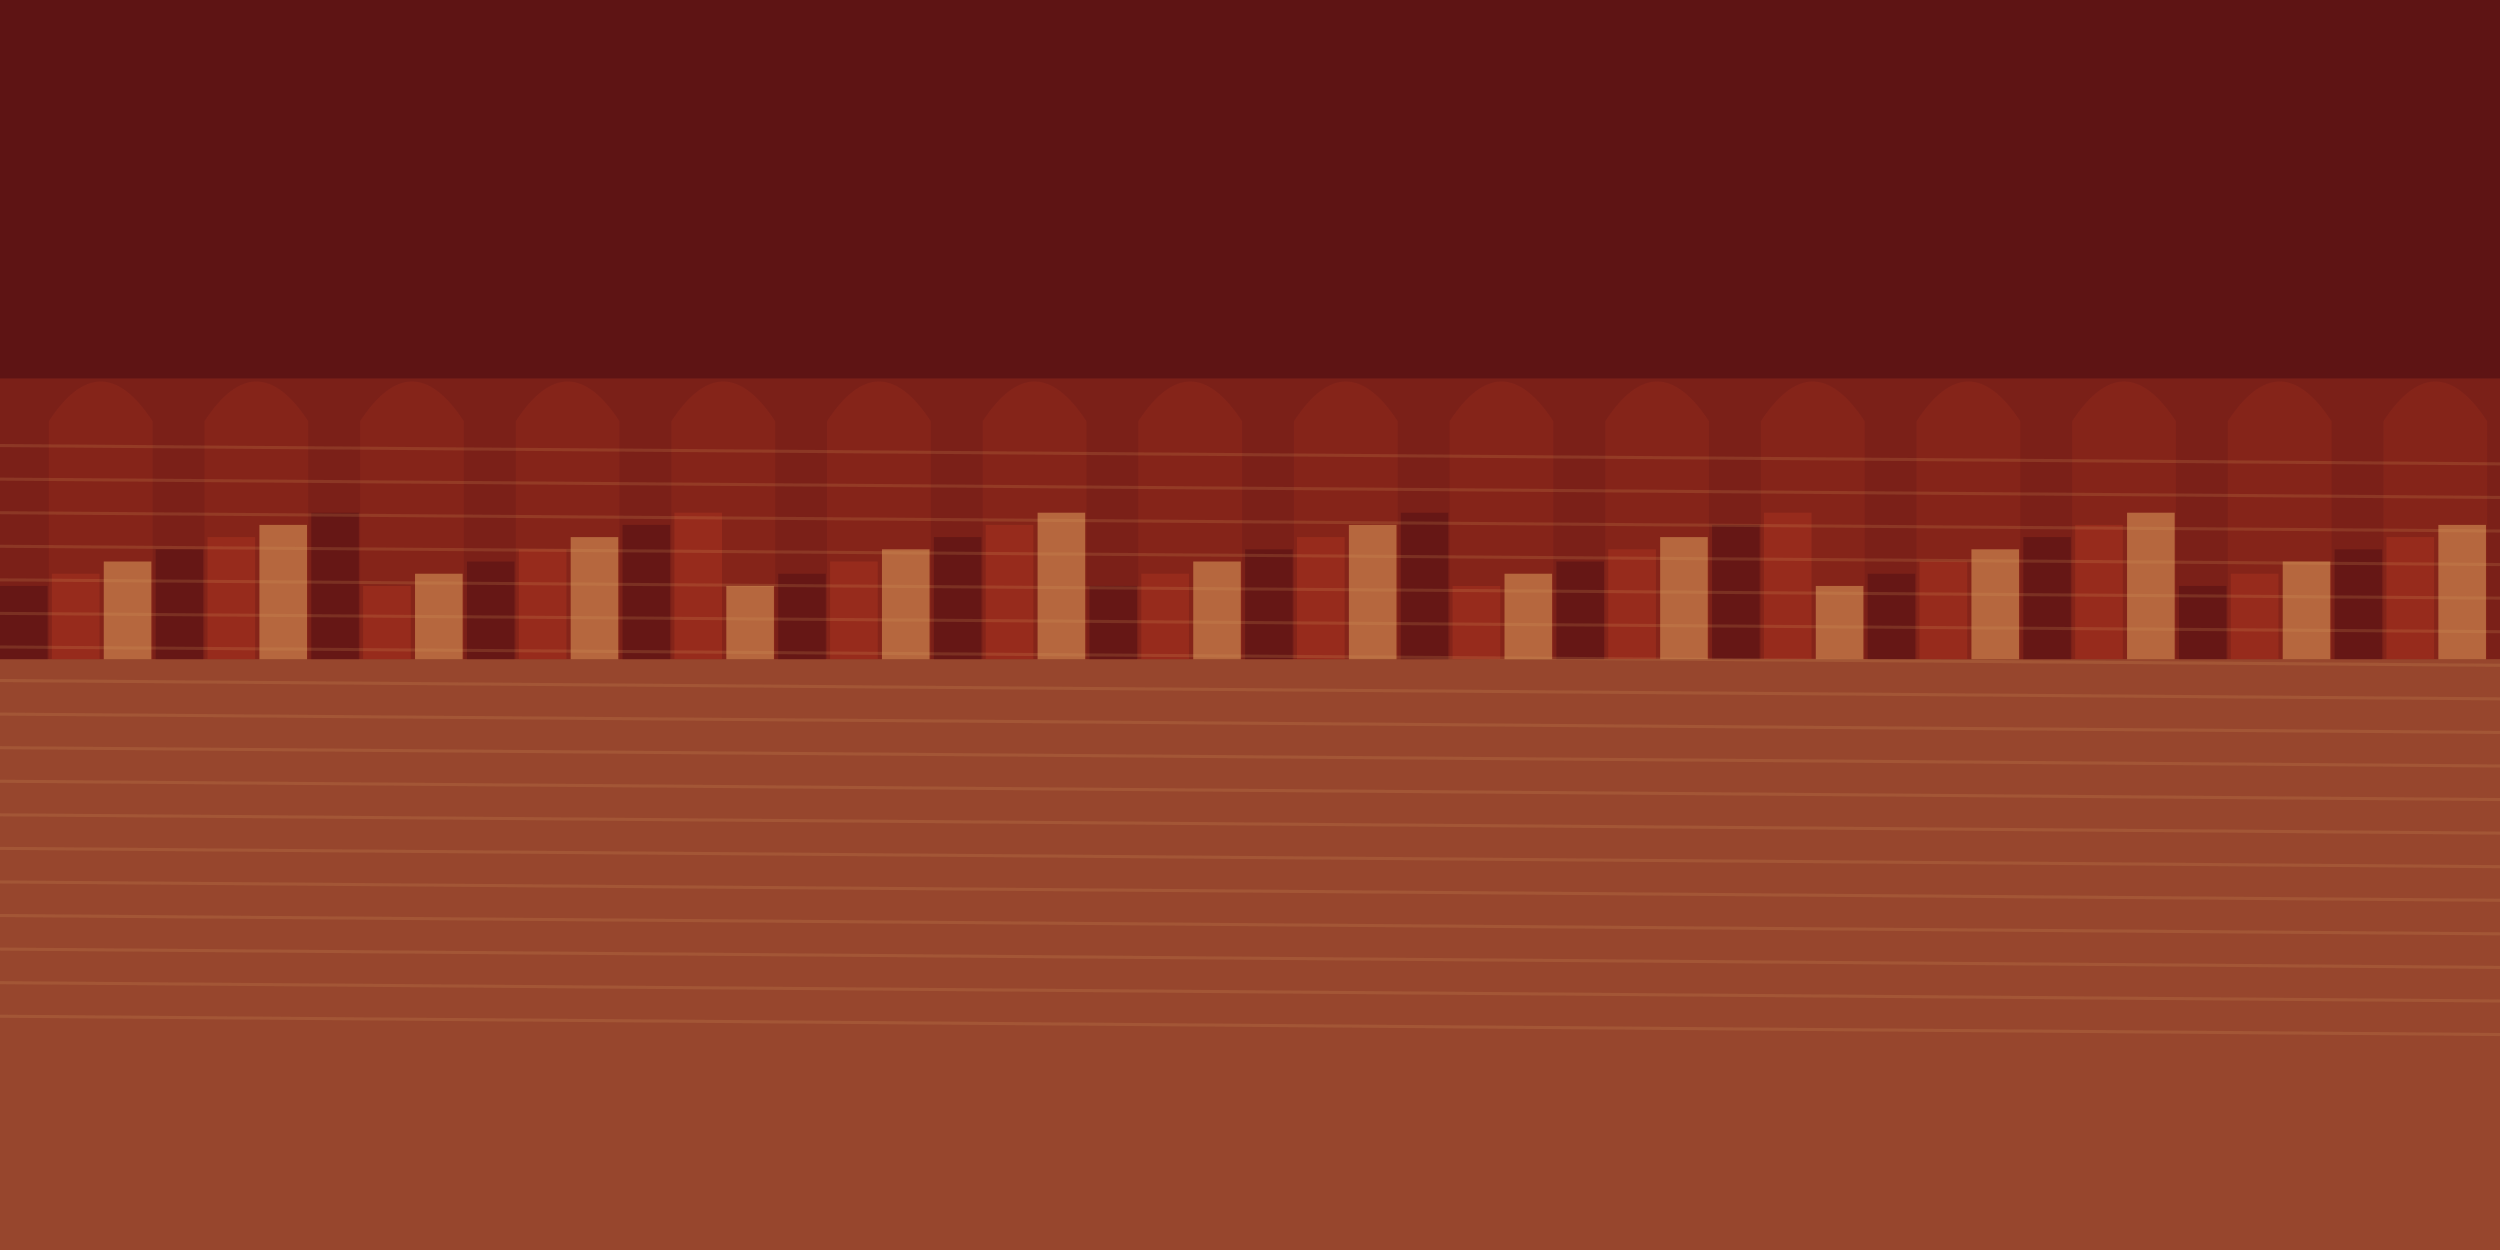
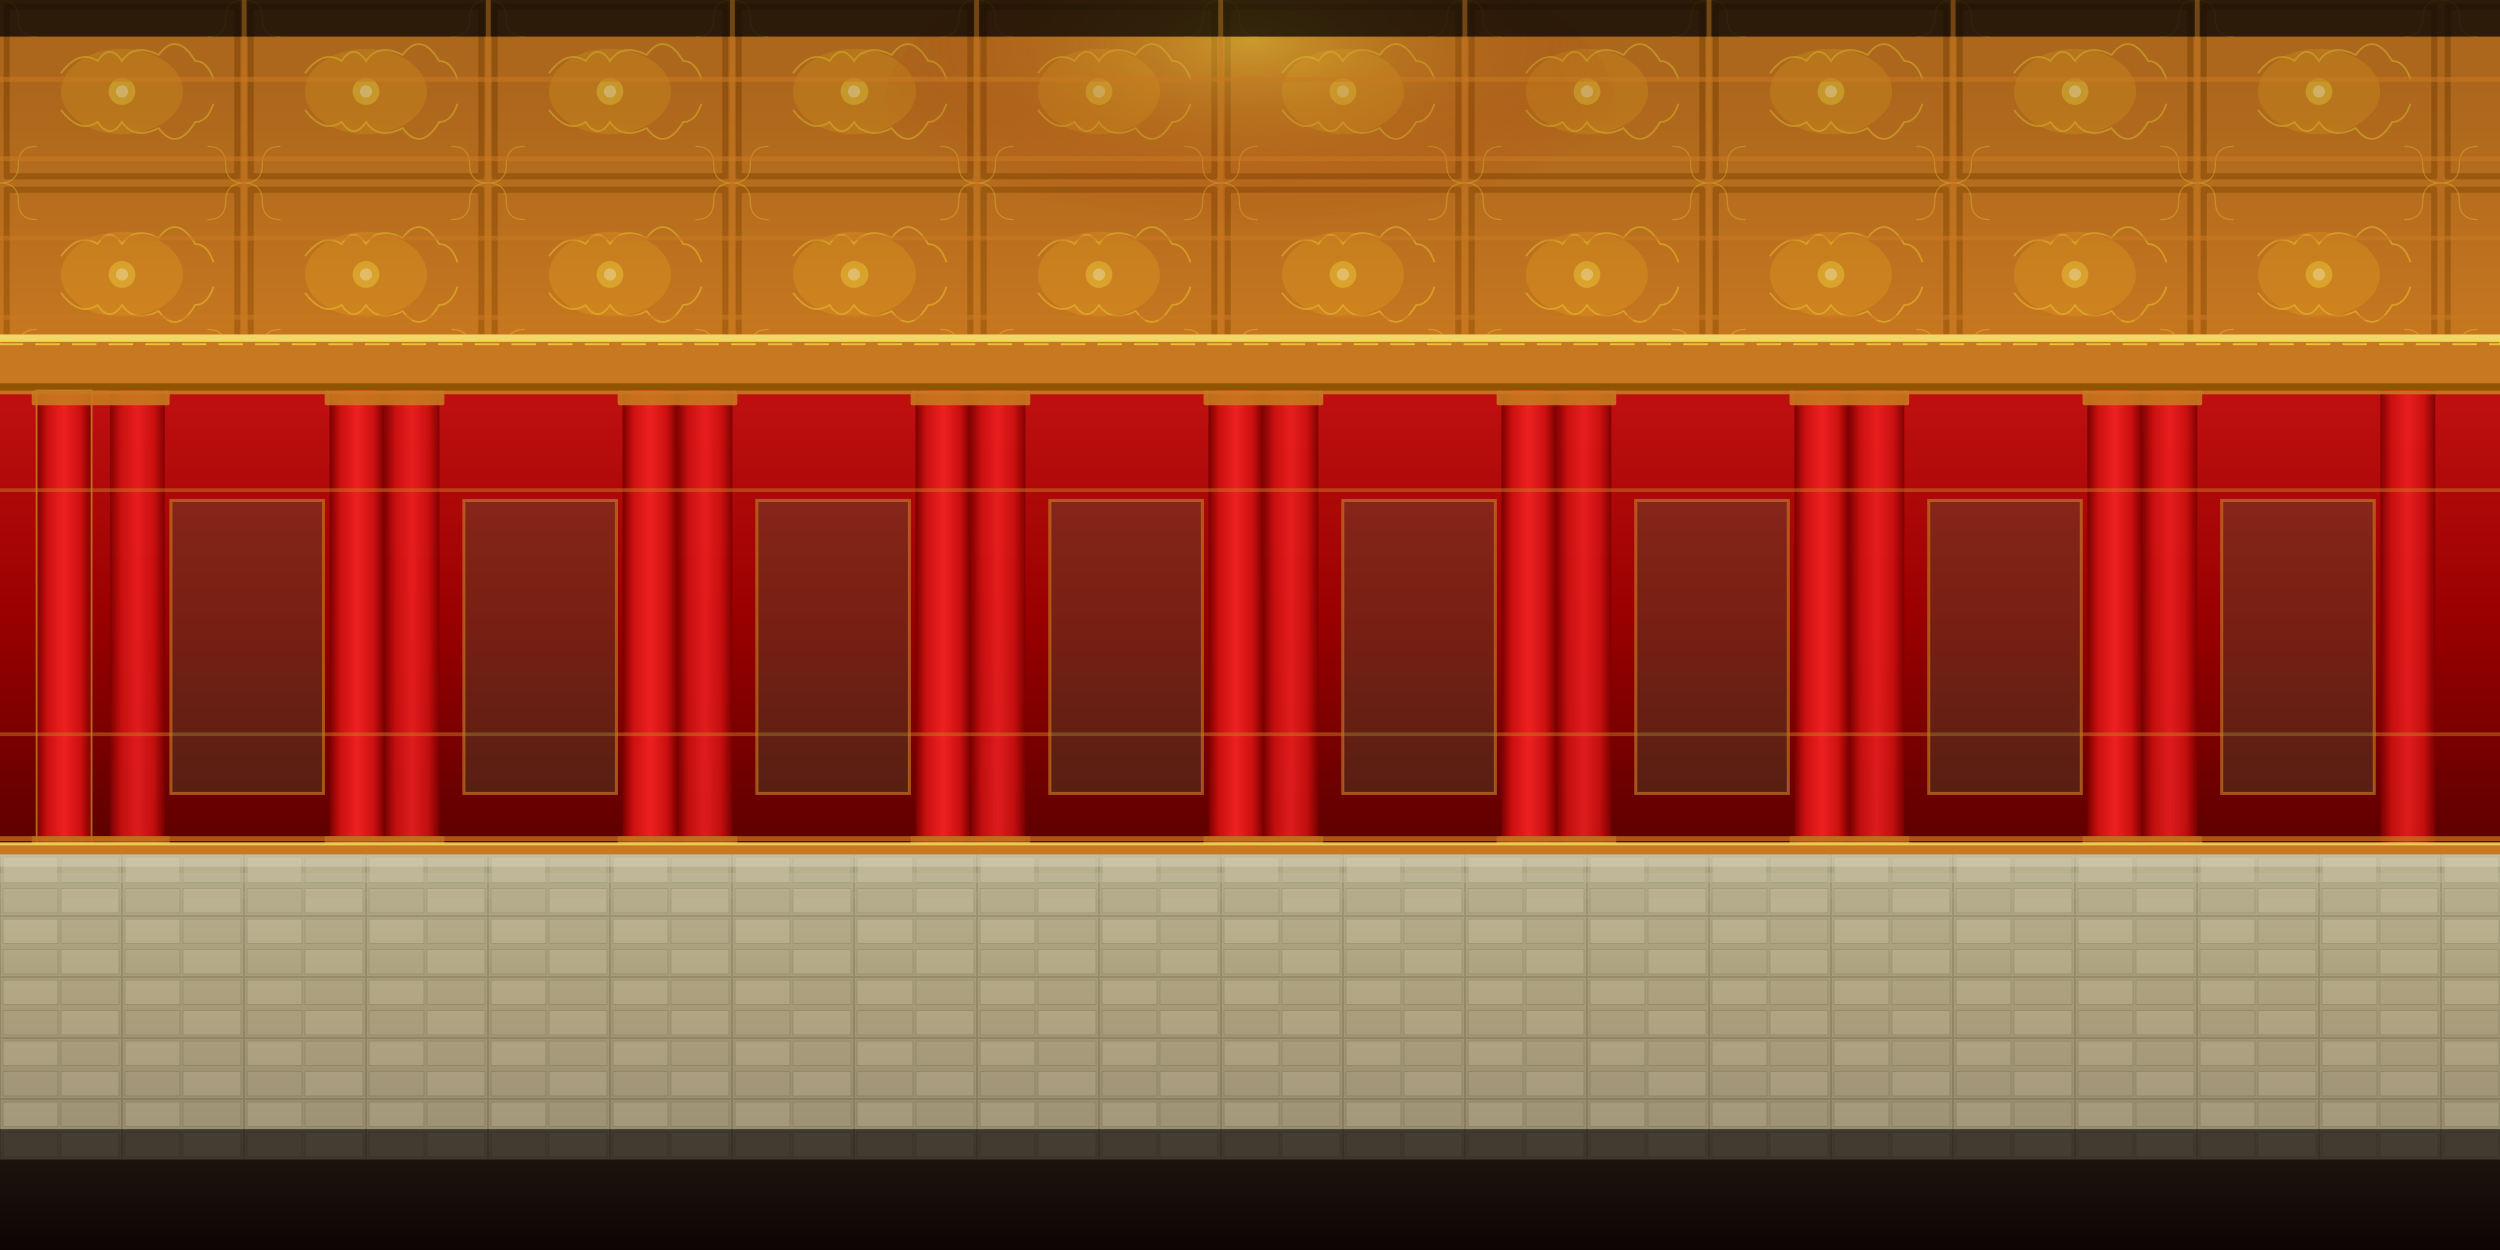
<svg xmlns="http://www.w3.org/2000/svg" viewBox="0 0 4096 2048">
-   <rect width="4096" height="2048" fill="#5e1414" />
-   <rect y="620" width="4096" height="1428" fill="#9e2e1d" opacity="0.45" />
-   <rect y="1080" width="4096" height="968" fill="#d9a15e" opacity="0.3" />
-   <rect x="0" y="960" width="78" height="120" fill="#5e1414" opacity="0.72" />
-   <rect x="85" y="940" width="78" height="140" fill="#9e2e1d" opacity="0.72" />
-   <rect x="170" y="920" width="78" height="160" fill="#d9a15e" opacity="0.72" />
-   <rect x="255" y="900" width="78" height="180" fill="#5e1414" opacity="0.72" />
-   <rect x="340" y="880" width="78" height="200" fill="#9e2e1d" opacity="0.72" />
-   <rect x="425" y="860" width="78" height="220" fill="#d9a15e" opacity="0.72" />
-   <rect x="510" y="840" width="78" height="240" fill="#5e1414" opacity="0.72" />
-   <rect x="595" y="960" width="78" height="120" fill="#9e2e1d" opacity="0.72" />
-   <rect x="680" y="940" width="78" height="140" fill="#d9a15e" opacity="0.72" />
-   <rect x="765" y="920" width="78" height="160" fill="#5e1414" opacity="0.72" />
-   <rect x="850" y="900" width="78" height="180" fill="#9e2e1d" opacity="0.72" />
-   <rect x="935" y="880" width="78" height="200" fill="#d9a15e" opacity="0.72" />
-   <rect x="1020" y="860" width="78" height="220" fill="#5e1414" opacity="0.72" />
-   <rect x="1105" y="840" width="78" height="240" fill="#9e2e1d" opacity="0.72" />
-   <rect x="1190" y="960" width="78" height="120" fill="#d9a15e" opacity="0.72" />
-   <rect x="1275" y="940" width="78" height="140" fill="#5e1414" opacity="0.72" />
-   <rect x="1360" y="920" width="78" height="160" fill="#9e2e1d" opacity="0.72" />
-   <rect x="1445" y="900" width="78" height="180" fill="#d9a15e" opacity="0.72" />
-   <rect x="1530" y="880" width="78" height="200" fill="#5e1414" opacity="0.72" />
-   <rect x="1615" y="860" width="78" height="220" fill="#9e2e1d" opacity="0.72" />
-   <rect x="1700" y="840" width="78" height="240" fill="#d9a15e" opacity="0.72" />
-   <rect x="1785" y="960" width="78" height="120" fill="#5e1414" opacity="0.72" />
-   <rect x="1870" y="940" width="78" height="140" fill="#9e2e1d" opacity="0.72" />
-   <rect x="1955" y="920" width="78" height="160" fill="#d9a15e" opacity="0.72" />
-   <rect x="2040" y="900" width="78" height="180" fill="#5e1414" opacity="0.72" />
-   <rect x="2125" y="880" width="78" height="200" fill="#9e2e1d" opacity="0.72" />
-   <rect x="2210" y="860" width="78" height="220" fill="#d9a15e" opacity="0.72" />
-   <rect x="2295" y="840" width="78" height="240" fill="#5e1414" opacity="0.72" />
-   <rect x="2380" y="960" width="78" height="120" fill="#9e2e1d" opacity="0.72" />
-   <rect x="2465" y="940" width="78" height="140" fill="#d9a15e" opacity="0.72" />
-   <rect x="2550" y="920" width="78" height="160" fill="#5e1414" opacity="0.72" />
-   <rect x="2635" y="900" width="78" height="180" fill="#9e2e1d" opacity="0.72" />
-   <rect x="2720" y="880" width="78" height="200" fill="#d9a15e" opacity="0.72" />
-   <rect x="2805" y="860" width="78" height="220" fill="#5e1414" opacity="0.72" />
-   <rect x="2890" y="840" width="78" height="240" fill="#9e2e1d" opacity="0.72" />
-   <rect x="2975" y="960" width="78" height="120" fill="#d9a15e" opacity="0.72" />
-   <rect x="3060" y="940" width="78" height="140" fill="#5e1414" opacity="0.72" />
-   <rect x="3145" y="920" width="78" height="160" fill="#9e2e1d" opacity="0.72" />
-   <rect x="3230" y="900" width="78" height="180" fill="#d9a15e" opacity="0.72" />
-   <rect x="3315" y="880" width="78" height="200" fill="#5e1414" opacity="0.72" />
-   <rect x="3400" y="860" width="78" height="220" fill="#9e2e1d" opacity="0.72" />
-   <rect x="3485" y="840" width="78" height="240" fill="#d9a15e" opacity="0.72" />
-   <rect x="3570" y="960" width="78" height="120" fill="#5e1414" opacity="0.72" />
-   <rect x="3655" y="940" width="78" height="140" fill="#9e2e1d" opacity="0.72" />
-   <rect x="3740" y="920" width="78" height="160" fill="#d9a15e" opacity="0.72" />
-   <rect x="3825" y="900" width="78" height="180" fill="#5e1414" opacity="0.72" />
-   <rect x="3910" y="880" width="78" height="200" fill="#9e2e1d" opacity="0.72" />
-   <rect x="3995" y="860" width="78" height="220" fill="#d9a15e" opacity="0.72" />
-   <path d="M80 690 q85 -130 170 0 v390 h-170z" fill="#9e2e1d" opacity="0.28" />
-   <path d="M335 690 q85 -130 170 0 v390 h-170z" fill="#9e2e1d" opacity="0.28" />
-   <path d="M590 690 q85 -130 170 0 v390 h-170z" fill="#9e2e1d" opacity="0.28" />
-   <path d="M845 690 q85 -130 170 0 v390 h-170z" fill="#9e2e1d" opacity="0.28" />
-   <path d="M1100 690 q85 -130 170 0 v390 h-170z" fill="#9e2e1d" opacity="0.28" />
-   <path d="M1355 690 q85 -130 170 0 v390 h-170z" fill="#9e2e1d" opacity="0.28" />
-   <path d="M1610 690 q85 -130 170 0 v390 h-170z" fill="#9e2e1d" opacity="0.28" />
-   <path d="M1865 690 q85 -130 170 0 v390 h-170z" fill="#9e2e1d" opacity="0.28" />
-   <path d="M2120 690 q85 -130 170 0 v390 h-170z" fill="#9e2e1d" opacity="0.28" />
-   <path d="M2375 690 q85 -130 170 0 v390 h-170z" fill="#9e2e1d" opacity="0.28" />
-   <path d="M2630 690 q85 -130 170 0 v390 h-170z" fill="#9e2e1d" opacity="0.28" />
-   <path d="M2885 690 q85 -130 170 0 v390 h-170z" fill="#9e2e1d" opacity="0.28" />
-   <path d="M3140 690 q85 -130 170 0 v390 h-170z" fill="#9e2e1d" opacity="0.28" />
-   <path d="M3395 690 q85 -130 170 0 v390 h-170z" fill="#9e2e1d" opacity="0.28" />
-   <path d="M3650 690 q85 -130 170 0 v390 h-170z" fill="#9e2e1d" opacity="0.28" />
-   <path d="M3905 690 q85 -130 170 0 v390 h-170z" fill="#9e2e1d" opacity="0.28" />
-   <g opacity="0.18" stroke="#d9a15e" stroke-width="5">
-     <line x1="0" y1="730" x2="4096" y2="760" />
-     <line x1="0" y1="785" x2="4096" y2="815" />
-     <line x1="0" y1="840" x2="4096" y2="870" />
-     <line x1="0" y1="895" x2="4096" y2="925" />
-     <line x1="0" y1="950" x2="4096" y2="980" />
-     <line x1="0" y1="1005" x2="4096" y2="1035" />
-     <line x1="0" y1="1060" x2="4096" y2="1090" />
-     <line x1="0" y1="1115" x2="4096" y2="1145" />
-     <line x1="0" y1="1170" x2="4096" y2="1200" />
-     <line x1="0" y1="1225" x2="4096" y2="1255" />
-     <line x1="0" y1="1280" x2="4096" y2="1310" />
-     <line x1="0" y1="1335" x2="4096" y2="1365" />
-     <line x1="0" y1="1390" x2="4096" y2="1420" />
-     <line x1="0" y1="1445" x2="4096" y2="1475" />
-     <line x1="0" y1="1500" x2="4096" y2="1530" />
-     <line x1="0" y1="1555" x2="4096" y2="1585" />
-     <line x1="0" y1="1610" x2="4096" y2="1640" />
-     <line x1="0" y1="1665" x2="4096" y2="1695" />
+   <defs>
+     <linearGradient id="ceilG" x1="0" y1="0" x2="0" y2="1">
+       <stop offset="0" stop-color="#050202" />
+       <stop offset="0.3" stop-color="#1a0808" />
+       <stop offset="1" stop-color="#c87820" />
+     </linearGradient>
+     <linearGradient id="wallG" x1="0" y1="0" x2="0" y2="1">
+       <stop offset="0" stop-color="#c01010" />
+       <stop offset="0.5" stop-color="#990000" />
+       <stop offset="1" stop-color="#5a0000" />
+     </linearGradient>
+     <linearGradient id="floorG" x1="0" y1="0" x2="0" y2="1">
+       <stop offset="0" stop-color="#c0b890" />
+       <stop offset="0.4" stop-color="#806840" />
+       <stop offset="1" stop-color="#180808" />
+     </linearGradient>
+     <linearGradient id="colG" x1="0" y1="0" x2="1" y2="0">
+       <stop offset="0" stop-color="#7a0000" />
+       <stop offset="0.2" stop-color="#cc1010" />
+       <stop offset="0.5" stop-color="#ee2020" />
+       <stop offset="0.8" stop-color="#cc1010" />
+       <stop offset="1" stop-color="#7a0000" />
+     </linearGradient>
+     <radialGradient id="dragonGlow" cx="50%" cy="30%" r="55%">
+       <stop offset="0" stop-color="#f0d840" stop-opacity="0.45" />
+       <stop offset="0.5" stop-color="#c87820" stop-opacity="0.2" />
+       <stop offset="1" stop-color="#990000" stop-opacity="0" />
+     </radialGradient>
+     <pattern id="dragonCeil" x="0" y="0" width="400" height="300" patternUnits="userSpaceOnUse">
+       <rect width="400" height="300" fill="#c87820" />
+       <rect x="6" y="6" width="388" height="288" fill="#a86010" rx="4" />
+       <rect x="16" y="16" width="368" height="268" fill="#c87820" rx="2" />
+       <ellipse cx="200" cy="150" rx="100" ry="70" fill="#e8a020" opacity="0.4" />
+       <path d="M100,120 q30,-40 60,-20 q20,-30 40,0 q20,-30 60,-10 q30,-40 60,10 q20,0 30,30" fill="none" stroke="#f0c830" stroke-width="3" opacity="0.6" />
+       <path d="M100,180 q30,40 60,20 q20,30 40,0 q20,30 60,10 q30,40 60,-10 q20,0 30,-30" fill="none" stroke="#f0c830" stroke-width="3" opacity="0.6" />
+       <circle cx="200" cy="150" r="22" fill="#f5d840" opacity="0.5" />
+       <circle cx="200" cy="150" r="10" fill="#fffae0" opacity="0.4" />
+       <path d="M0,0 q30,0 30,30 q0,30 30,30" fill="none" stroke="#f0c830" stroke-width="2" opacity="0.5" />
+       <path d="M400,0 q-30,0 -30,30 q0,30 -30,30" fill="none" stroke="#f0c830" stroke-width="2" opacity="0.5" />
+       <path d="M0,300 q30,0 30,-30 q0,-30 30,-30" fill="none" stroke="#f0c830" stroke-width="2" opacity="0.5" />
+       <path d="M400,300 q-30,0 -30,-30 q0,-30 -30,-30" fill="none" stroke="#f0c830" stroke-width="2" opacity="0.5" />
+     </pattern>
+     <pattern id="stoneTerrace" x="0" y="0" width="200" height="100" patternUnits="userSpaceOnUse">
+       <rect width="200" height="100" fill="#b0a888" />
+       <rect x="0" y="0" width="200" height="100" fill="none" stroke="#989070" stroke-width="3" />
+       <rect x="5" y="5" width="90" height="40" fill="#c0b898" stroke="#909070" stroke-width="1" />
+       <rect x="100" y="5" width="95" height="40" fill="#b8b090" stroke="#909070" stroke-width="1" />
+       <rect x="5" y="55" width="90" height="40" fill="#b8b090" stroke="#909070" stroke-width="1" />
+       <rect x="100" y="55" width="95" height="40" fill="#c0b898" stroke="#909070" stroke-width="1" />
+     </pattern>
+   </defs>
+   <rect width="4096" height="580" fill="url(#ceilG)" />
+   <rect width="4096" height="550" fill="url(#dragonCeil)" opacity="0.85" />
+   <ellipse cx="2048" cy="180" rx="600" ry="280" fill="url(#dragonGlow)" />
+   <rect width="4096" height="60" fill="#020101" opacity="0.75" />
+   <g stroke="#c87820" stroke-width="8" opacity="0.55" fill="none">
+     <line x1="0" y1="130" x2="4096" y2="130" />
+     <line x1="0" y1="260" x2="4096" y2="260" />
+     <line x1="0" y1="390" x2="4096" y2="390" />
+     <line x1="0" y1="520" x2="4096" y2="520" />
  </g>
+   <g stroke="#c87820" stroke-width="8" opacity="0.45" fill="none">
+     <line x1="400" y1="0" x2="400" y2="580" />
+     <line x1="800" y1="0" x2="800" y2="580" />
+     <line x1="1200" y1="0" x2="1200" y2="580" />
+     <line x1="1600" y1="0" x2="1600" y2="580" />
+     <line x1="2000" y1="0" x2="2000" y2="580" />
+     <line x1="2400" y1="0" x2="2400" y2="580" />
+     <line x1="2800" y1="0" x2="2800" y2="580" />
+     <line x1="3200" y1="0" x2="3200" y2="580" />
+     <line x1="3600" y1="0" x2="3600" y2="580" />
+   </g>
+   <rect y="548" width="4096" height="100" fill="#c87820" />
+   <rect y="548" width="4096" height="12" fill="#f5e070" opacity="0.9" />
+   <rect y="628" width="4096" height="12" fill="#8a5000" opacity="0.9" />
+   <g fill="#a86010" opacity="0.8">
+     <rect x="0" y="558" width="4096" height="6" fill="none" stroke="#f0d840" stroke-width="3" stroke-dasharray="40 20" />
+     <rect x="0" y="576" width="4096" height="6" fill="none" stroke="#c87820" stroke-width="2" stroke-dasharray="20 20" />
+   </g>
+   <rect y="640" width="4096" height="760" fill="url(#wallG)" />
+   <g>
+     <rect x="60" y="640" width="90" height="760" fill="url(#colG)" />
+     <rect x="60" y="640" width="90" height="760" fill="none" stroke="#f0d030" stroke-width="3" opacity="0.5" />
+     <rect x="180" y="640" width="90" height="760" fill="url(#colG)" opacity="0.88" />
+     <rect x="540" y="640" width="90" height="760" fill="url(#colG)" />
+     <rect x="630" y="640" width="90" height="760" fill="url(#colG)" opacity="0.88" />
+     <rect x="1020" y="640" width="90" height="760" fill="url(#colG)" />
+     <rect x="1110" y="640" width="90" height="760" fill="url(#colG)" opacity="0.88" />
+     <rect x="1500" y="640" width="90" height="760" fill="url(#colG)" />
+     <rect x="1590" y="640" width="90" height="760" fill="url(#colG)" opacity="0.88" />
+     <rect x="1980" y="640" width="90" height="760" fill="url(#colG)" />
+     <rect x="2070" y="640" width="90" height="760" fill="url(#colG)" opacity="0.88" />
+     <rect x="2460" y="640" width="90" height="760" fill="url(#colG)" />
+     <rect x="2550" y="640" width="90" height="760" fill="url(#colG)" opacity="0.88" />
+     <rect x="2940" y="640" width="90" height="760" fill="url(#colG)" />
+     <rect x="3030" y="640" width="90" height="760" fill="url(#colG)" opacity="0.88" />
+     <rect x="3420" y="640" width="90" height="760" fill="url(#colG)" />
+     <rect x="3510" y="640" width="90" height="760" fill="url(#colG)" opacity="0.88" />
+     <rect x="3900" y="640" width="90" height="760" fill="url(#colG)" opacity="0.88" />
+   </g>
+   <g fill="#c87820" opacity="0.9">
+     <rect x="52" y="640" width="226" height="24" rx="3" />
+     <rect x="532" y="640" width="196" height="24" rx="3" />
+     <rect x="1012" y="640" width="196" height="24" rx="3" />
+     <rect x="1492" y="640" width="196" height="24" rx="3" />
+     <rect x="1972" y="640" width="196" height="24" rx="3" />
+     <rect x="2452" y="640" width="196" height="24" rx="3" />
+     <rect x="2932" y="640" width="196" height="24" rx="3" />
+     <rect x="3412" y="640" width="196" height="24" rx="3" />
+   </g>
+   <g fill="#a86010" opacity="0.8">
+     <rect x="52" y="1370" width="226" height="18" rx="2" />
+     <rect x="532" y="1370" width="196" height="18" rx="2" />
+     <rect x="1012" y="1370" width="196" height="18" rx="2" />
+     <rect x="1492" y="1370" width="196" height="18" rx="2" />
+     <rect x="1972" y="1370" width="196" height="18" rx="2" />
+     <rect x="2452" y="1370" width="196" height="18" rx="2" />
+     <rect x="2932" y="1370" width="196" height="18" rx="2" />
+     <rect x="3412" y="1370" width="196" height="18" rx="2" />
+   </g>
+   <rect y="640" width="4096" height="6" fill="#c87820" opacity="0.9" />
+   <rect y="800" width="4096" height="6" fill="#c87820" opacity="0.5" />
+   <rect y="1200" width="4096" height="6" fill="#c87820" opacity="0.5" />
+   <rect y="1370" width="4096" height="8" fill="#c87820" opacity="0.7" />
+   <g fill="#2a6840" opacity="0.3">
+     <rect x="280" y="820" width="250" height="480" />
+     <rect x="760" y="820" width="250" height="480" />
+     <rect x="1240" y="820" width="250" height="480" />
+     <rect x="1720" y="820" width="250" height="480" />
+     <rect x="2200" y="820" width="250" height="480" />
+     <rect x="2680" y="820" width="250" height="480" />
+     <rect x="3160" y="820" width="250" height="480" />
+     <rect x="3640" y="820" width="250" height="480" />
+   </g>
+   <g fill="none" stroke="#c87820" stroke-width="5" opacity="0.65">
+     <rect x="280" y="820" width="250" height="480" />
+     <rect x="760" y="820" width="250" height="480" />
+     <rect x="1240" y="820" width="250" height="480" />
+     <rect x="1720" y="820" width="250" height="480" />
+     <rect x="2200" y="820" width="250" height="480" />
+     <rect x="2680" y="820" width="250" height="480" />
+     <rect x="3160" y="820" width="250" height="480" />
+     <rect x="3640" y="820" width="250" height="480" />
+   </g>
+   <rect y="1382" width="4096" height="26" fill="#c87820" />
+   <rect y="1380" width="4096" height="5" fill="#f5e060" opacity="0.8" />
+   <rect y="1400" width="4096" height="648" fill="url(#floorG)" />
+   <rect y="1400" width="4096" height="500" fill="url(#stoneTerrace)" opacity="0.75" />
+   <rect y="1400" width="4096" height="20" fill="#d8d0b8" opacity="0.5" />
+   <rect y="1430" width="4096" height="16" fill="#c0b8a0" opacity="0.4" />
+   <rect y="1460" width="4096" height="12" fill="#b0a888" opacity="0.3" />
+   <rect y="1850" width="4096" height="198" fill="#060202" opacity="0.6" />
</svg>
